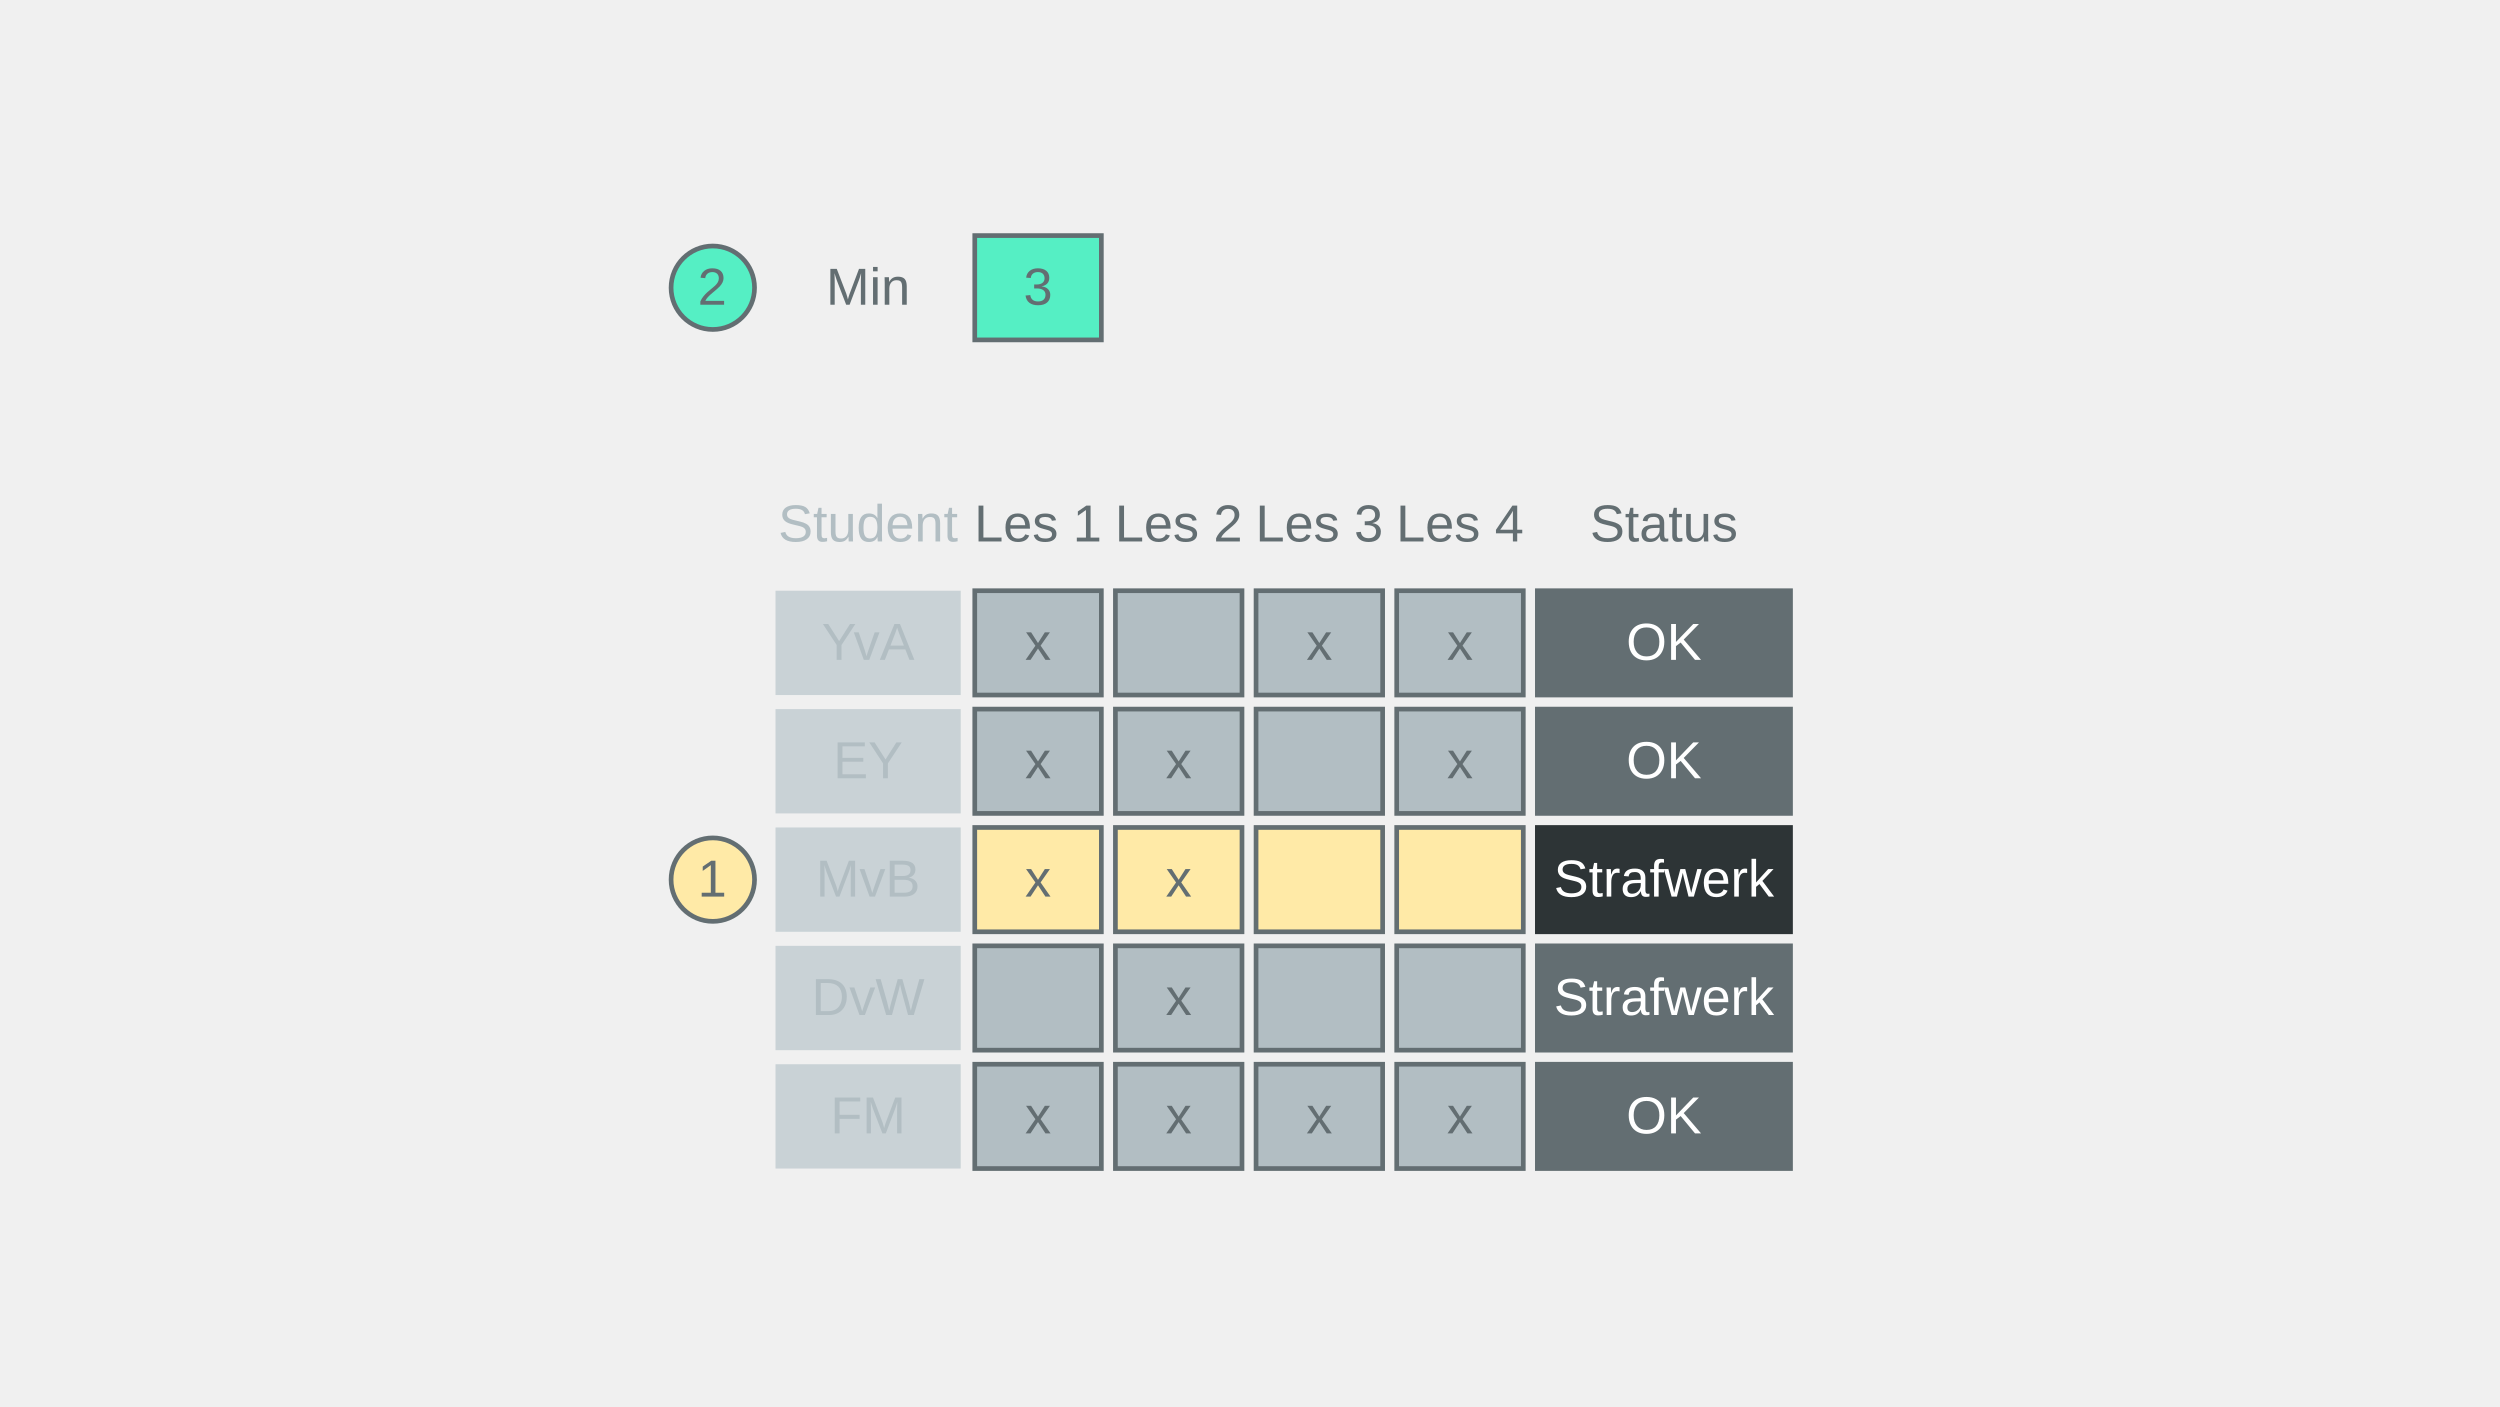
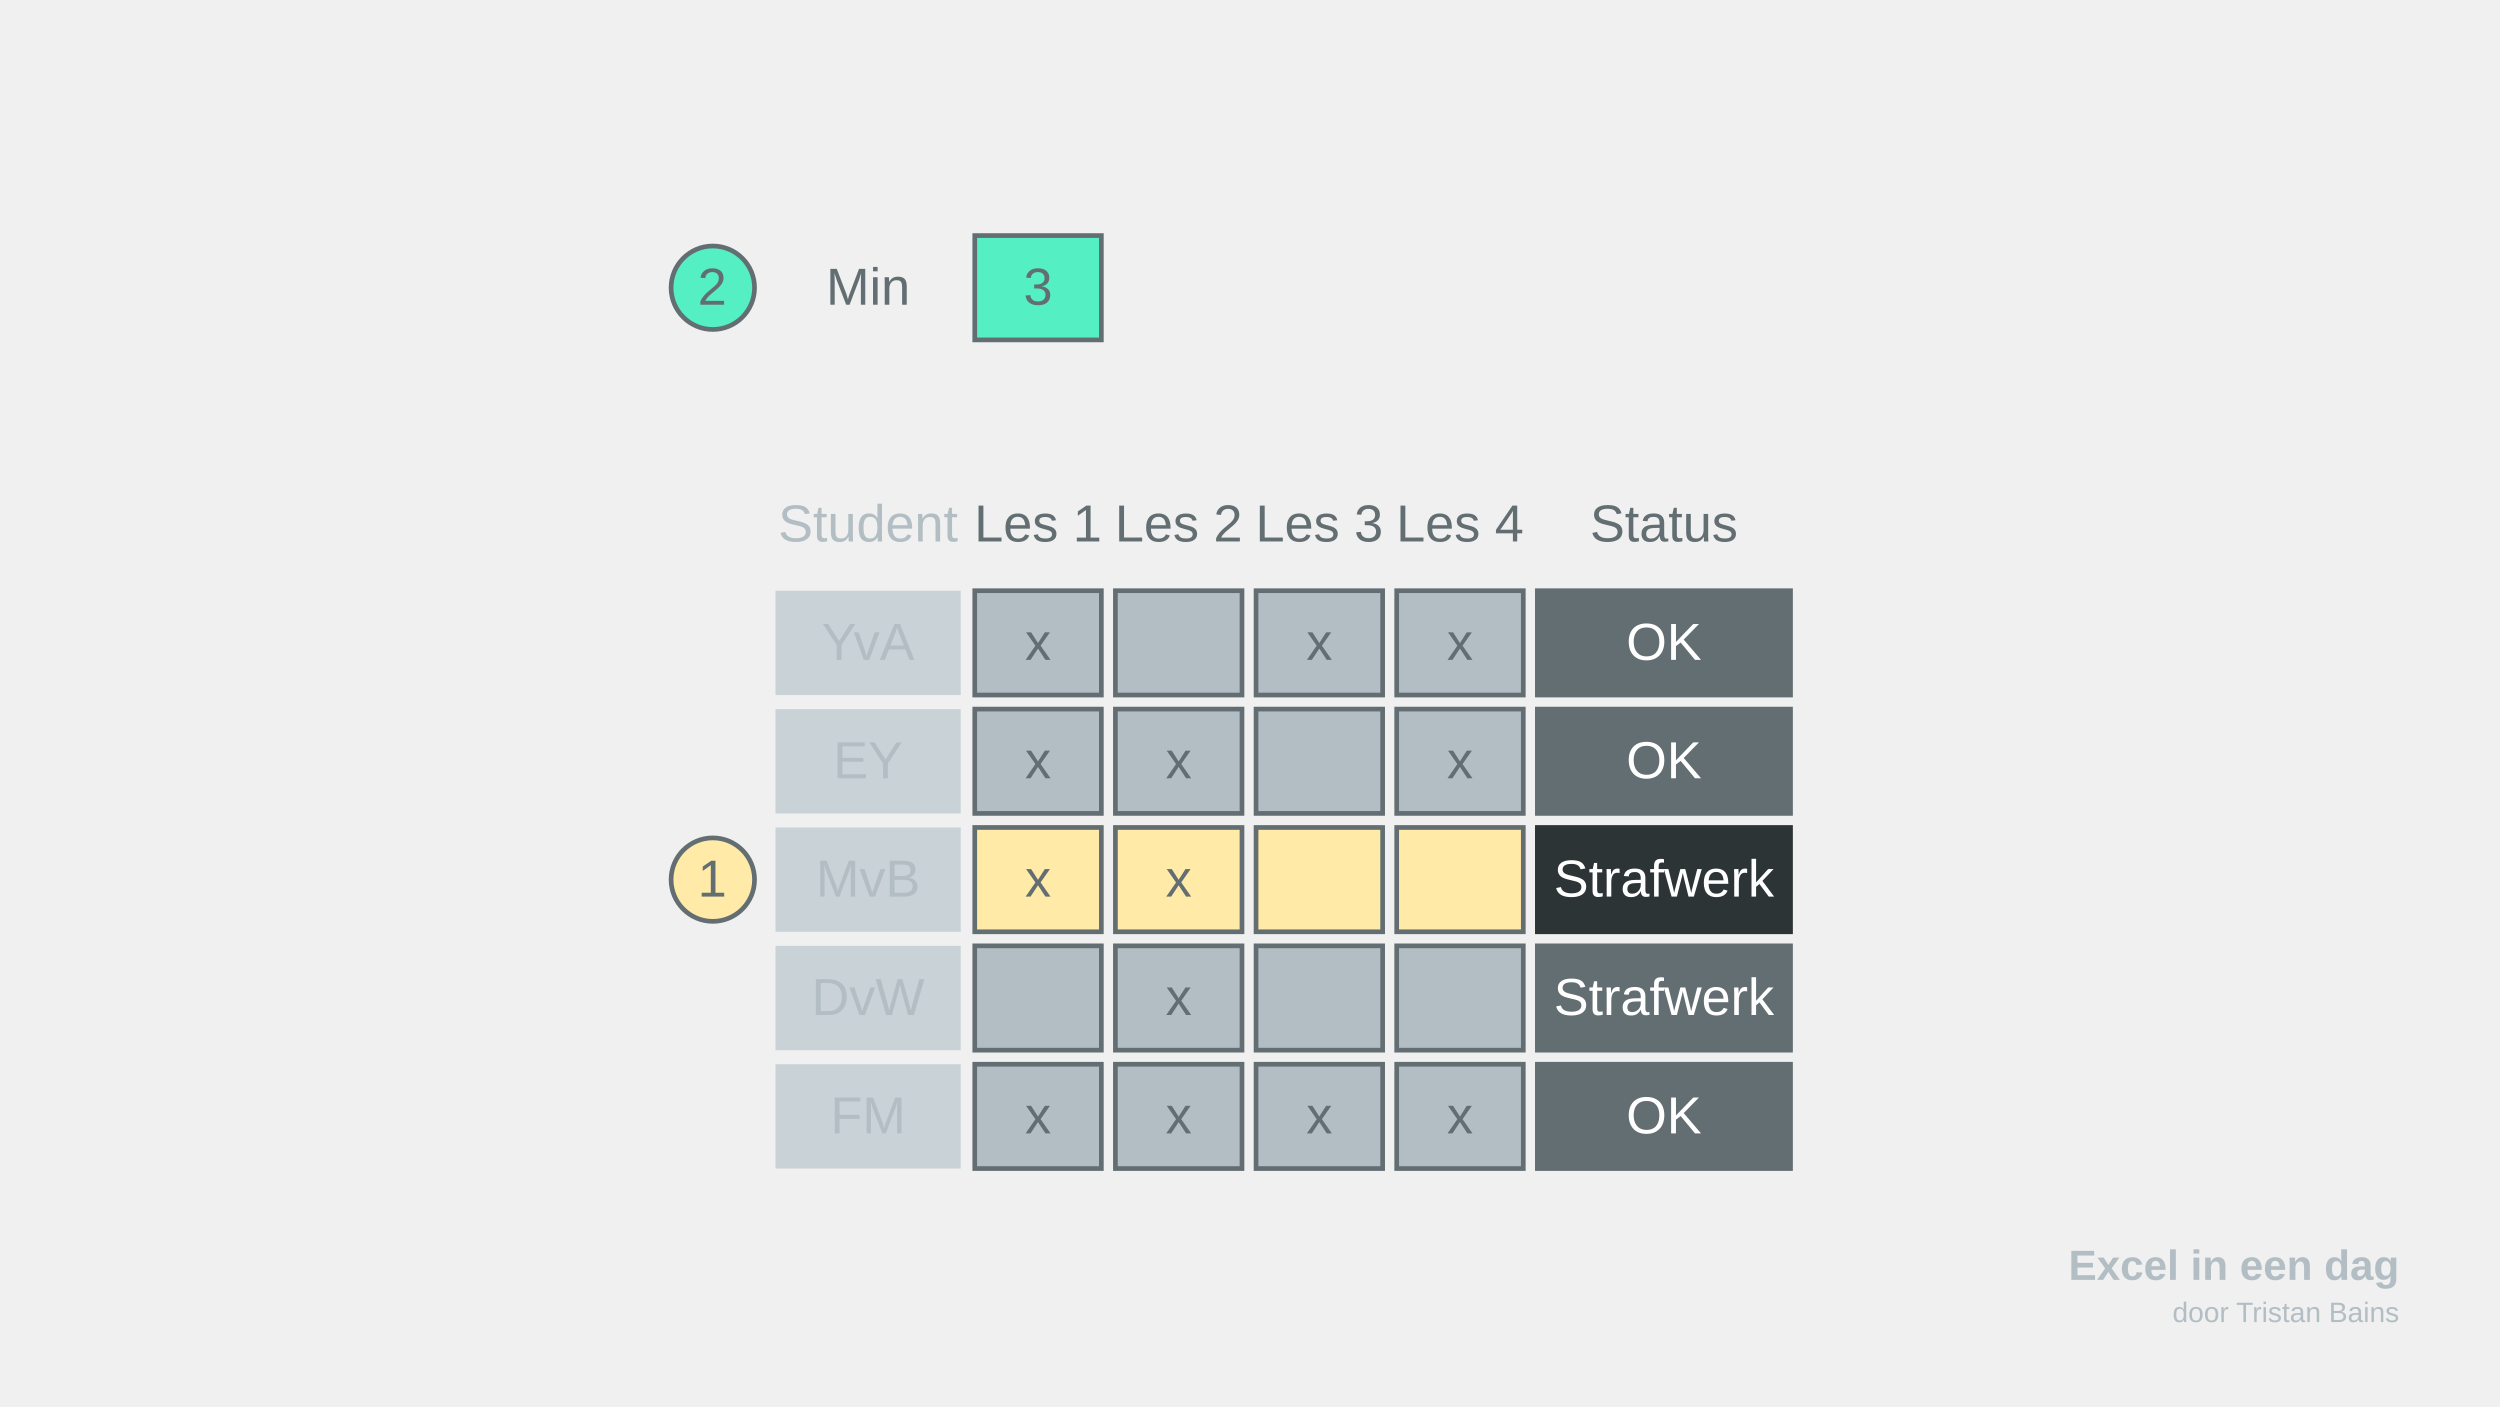
<svg xmlns="http://www.w3.org/2000/svg" viewBox="0 0 2133 1200" style="background-color:#dfe6e9" title="Als-minimaal-aantal-keer" alt="Als-minimaal-aantal-keer" font-family="Sans,Arial" dy="0.25em" text-anchor="middle">
+   <g>
+     <text x="2047" y="1128" fill="#b2bec3" font-weight="normal" font-size="24" text-anchor="end">door Tristan Bains</text>
+   </g>
+   <g>
+     <text x="2047" y="1092" fill="#b2bec3" font-weight="bold" font-size="36" text-anchor="end">Excel in een dag</text>
+   </g>
  <g id="box" transform="translate(566.6667 100.0)">
    <g id="A2">
      <circle cx="41.5" cy="145.5" r="35.6" fill="#55efc4" stroke="#636e72" stroke-width="4" />
      <text x="41" y="160" fill="#636e72" font-size="44.5">2</text>
    </g>
    <g id="B2">
      <rect x="95" y="101" width="158" height="89" fill="transparent" stroke="transparent" stroke-width="4" />
      <text x="174" y="160" fill="#636e72" font-size="44.5">Min</text>
    </g>
    <g id="C2">
      <rect x="265" y="101" width="108" height="89" fill="#55efc4" stroke="#636e72" stroke-width="4" />
      <text x="319" y="160" fill="#636e72" font-size="44.5">3</text>
    </g>
    <g id="B4">
      <rect x="95" y="303" width="158" height="89" fill="transparent" stroke="transparent" stroke-width="4" />
      <text x="174" y="362" fill="#b2bec3" font-size="44.5">Student</text>
    </g>
    <g id="C4">
      <rect x="265" y="303" width="108" height="89" fill="transparent" stroke="transparent" stroke-width="4" />
      <text x="319" y="362" fill="#636e72" font-size="44.5">Les 1</text>
    </g>
    <g id="D4">
      <rect x="385" y="303" width="108" height="89" fill="transparent" stroke="transparent" stroke-width="4" />
      <text x="439" y="362" fill="#636e72" font-size="44.5">Les 2</text>
    </g>
    <g id="E4">
      <rect x="505" y="303" width="108" height="89" fill="transparent" stroke="transparent" stroke-width="4" />
      <text x="559" y="362" fill="#636e72" font-size="44.5">Les 3</text>
    </g>
    <g id="F4">
      <rect x="625" y="303" width="108" height="89" fill="transparent" stroke="transparent" stroke-width="4" />
      <text x="679" y="362" fill="#636e72" font-size="44.5">Les 4</text>
    </g>
    <g id="G4">
      <rect x="745" y="303" width="216" height="89" fill="transparent" stroke="transparent" stroke-width="4" />
      <text x="853" y="362" fill="#636e72" font-size="44.5">Status</text>
    </g>
    <g id="B5">
      <rect x="95" y="404" width="158" height="89" fill="#C9D2D6" stroke="transparent" stroke-width="4" />
      <text x="174" y="463" fill="#b2bec3" font-size="44.5">YvA</text>
    </g>
    <g id="C5">
      <rect x="265" y="404" width="108" height="89" fill="#b2bec3" stroke="#636e72" stroke-width="4" />
      <text x="319" y="463" fill="#636e72" font-size="44.5">x</text>
    </g>
    <g id="D5">
      <rect x="385" y="404" width="108" height="89" fill="#b2bec3" stroke="#636e72" stroke-width="4" />
    </g>
    <g id="E5">
      <rect x="505" y="404" width="108" height="89" fill="#b2bec3" stroke="#636e72" stroke-width="4" />
      <text x="559" y="463" fill="#636e72" font-size="44.5">x</text>
    </g>
    <g id="F5">
      <rect x="625" y="404" width="108" height="89" fill="#b2bec3" stroke="#636e72" stroke-width="4" />
      <text x="679" y="463" fill="#636e72" font-size="44.5">x</text>
    </g>
    <g id="G5">
      <rect x="745" y="404" width="216" height="89" fill="#636e72" stroke="#636e72" stroke-width="4" />
      <text x="853" y="463" fill="#ffffff" font-size="44.5">OK</text>
    </g>
    <g id="B6">
      <rect x="95" y="505" width="158" height="89" fill="#C9D2D6" stroke="transparent" stroke-width="4" />
      <text x="174" y="564" fill="#b2bec3" font-size="44.5">EY</text>
    </g>
    <g id="C6">
      <rect x="265" y="505" width="108" height="89" fill="#b2bec3" stroke="#636e72" stroke-width="4" />
      <text x="319" y="564" fill="#636e72" font-size="44.5">x</text>
    </g>
    <g id="D6">
      <rect x="385" y="505" width="108" height="89" fill="#b2bec3" stroke="#636e72" stroke-width="4" />
      <text x="439" y="564" fill="#636e72" font-size="44.5">x</text>
    </g>
    <g id="E6">
      <rect x="505" y="505" width="108" height="89" fill="#b2bec3" stroke="#636e72" stroke-width="4" />
    </g>
    <g id="F6">
      <rect x="625" y="505" width="108" height="89" fill="#b2bec3" stroke="#636e72" stroke-width="4" />
      <text x="679" y="564" fill="#636e72" font-size="44.5">x</text>
    </g>
    <g id="G6">
      <rect x="745" y="505" width="216" height="89" fill="#636e72" stroke="#636e72" stroke-width="4" />
      <text x="853" y="564" fill="#ffffff" font-size="44.5">OK</text>
    </g>
    <g id="A7">
      <circle cx="41.5" cy="650.5" r="35.6" fill="#ffeaa7" stroke="#636e72" stroke-width="4" />
      <text x="41" y="665" fill="#636e72" font-size="44.5">1</text>
    </g>
    <g id="B7">
      <rect x="95" y="606" width="158" height="89" fill="#C9D2D6" stroke="transparent" stroke-width="4" />
      <text x="174" y="665" fill="#b2bec3" font-size="44.5">MvB</text>
    </g>
    <g id="C7">
      <rect x="265" y="606" width="108" height="89" fill="#ffeaa7" stroke="#636e72" stroke-width="4" />
      <text x="319" y="665" fill="#636e72" font-size="44.5">x</text>
    </g>
    <g id="D7">
      <rect x="385" y="606" width="108" height="89" fill="#ffeaa7" stroke="#636e72" stroke-width="4" />
      <text x="439" y="665" fill="#636e72" font-size="44.5">x</text>
    </g>
    <g id="E7">
      <rect x="505" y="606" width="108" height="89" fill="#ffeaa7" stroke="#636e72" stroke-width="4" />
    </g>
    <g id="F7">
      <rect x="625" y="606" width="108" height="89" fill="#ffeaa7" stroke="#636e72" stroke-width="4" />
    </g>
    <g id="G7">
      <rect x="745" y="606" width="216" height="89" fill="#2d3436" stroke="#2d3436" stroke-width="4" />
      <text x="853" y="665" fill="#ffffff" font-size="44.5">Strafwerk</text>
    </g>
    <g id="B8">
      <rect x="95" y="707" width="158" height="89" fill="#C9D2D6" stroke="transparent" stroke-width="4" />
      <text x="174" y="766" fill="#b2bec3" font-size="44.5">DvW</text>
    </g>
    <g id="C8">
      <rect x="265" y="707" width="108" height="89" fill="#b2bec3" stroke="#636e72" stroke-width="4" />
    </g>
    <g id="D8">
      <rect x="385" y="707" width="108" height="89" fill="#b2bec3" stroke="#636e72" stroke-width="4" />
      <text x="439" y="766" fill="#636e72" font-size="44.5">x</text>
    </g>
    <g id="E8">
      <rect x="505" y="707" width="108" height="89" fill="#b2bec3" stroke="#636e72" stroke-width="4" />
    </g>
    <g id="F8">
      <rect x="625" y="707" width="108" height="89" fill="#b2bec3" stroke="#636e72" stroke-width="4" />
    </g>
    <g id="G8">
      <rect x="745" y="707" width="216" height="89" fill="#636e72" stroke="#636e72" stroke-width="4" />
      <text x="853" y="766" fill="#ffffff" font-size="44.5">Strafwerk</text>
    </g>
    <g id="B9">
      <rect x="95" y="808" width="158" height="89" fill="#C9D2D6" stroke="transparent" stroke-width="4" />
      <text x="174" y="867" fill="#b2bec3" font-size="44.5">FM</text>
    </g>
    <g id="C9">
      <rect x="265" y="808" width="108" height="89" fill="#b2bec3" stroke="#636e72" stroke-width="4" />
      <text x="319" y="867" fill="#636e72" font-size="44.5">x</text>
    </g>
    <g id="D9">
      <rect x="385" y="808" width="108" height="89" fill="#b2bec3" stroke="#636e72" stroke-width="4" />
      <text x="439" y="867" fill="#636e72" font-size="44.5">x</text>
    </g>
    <g id="E9">
      <rect x="505" y="808" width="108" height="89" fill="#b2bec3" stroke="#636e72" stroke-width="4" />
      <text x="559" y="867" fill="#636e72" font-size="44.5">x</text>
    </g>
    <g id="F9">
      <rect x="625" y="808" width="108" height="89" fill="#b2bec3" stroke="#636e72" stroke-width="4" />
      <text x="679" y="867" fill="#636e72" font-size="44.5">x</text>
    </g>
    <g id="G9">
      <rect x="745" y="808" width="216" height="89" fill="#636e72" stroke="#636e72" stroke-width="4" />
      <text x="853" y="867" fill="#ffffff" font-size="44.5">OK</text>
    </g>
  </g>
</svg>
